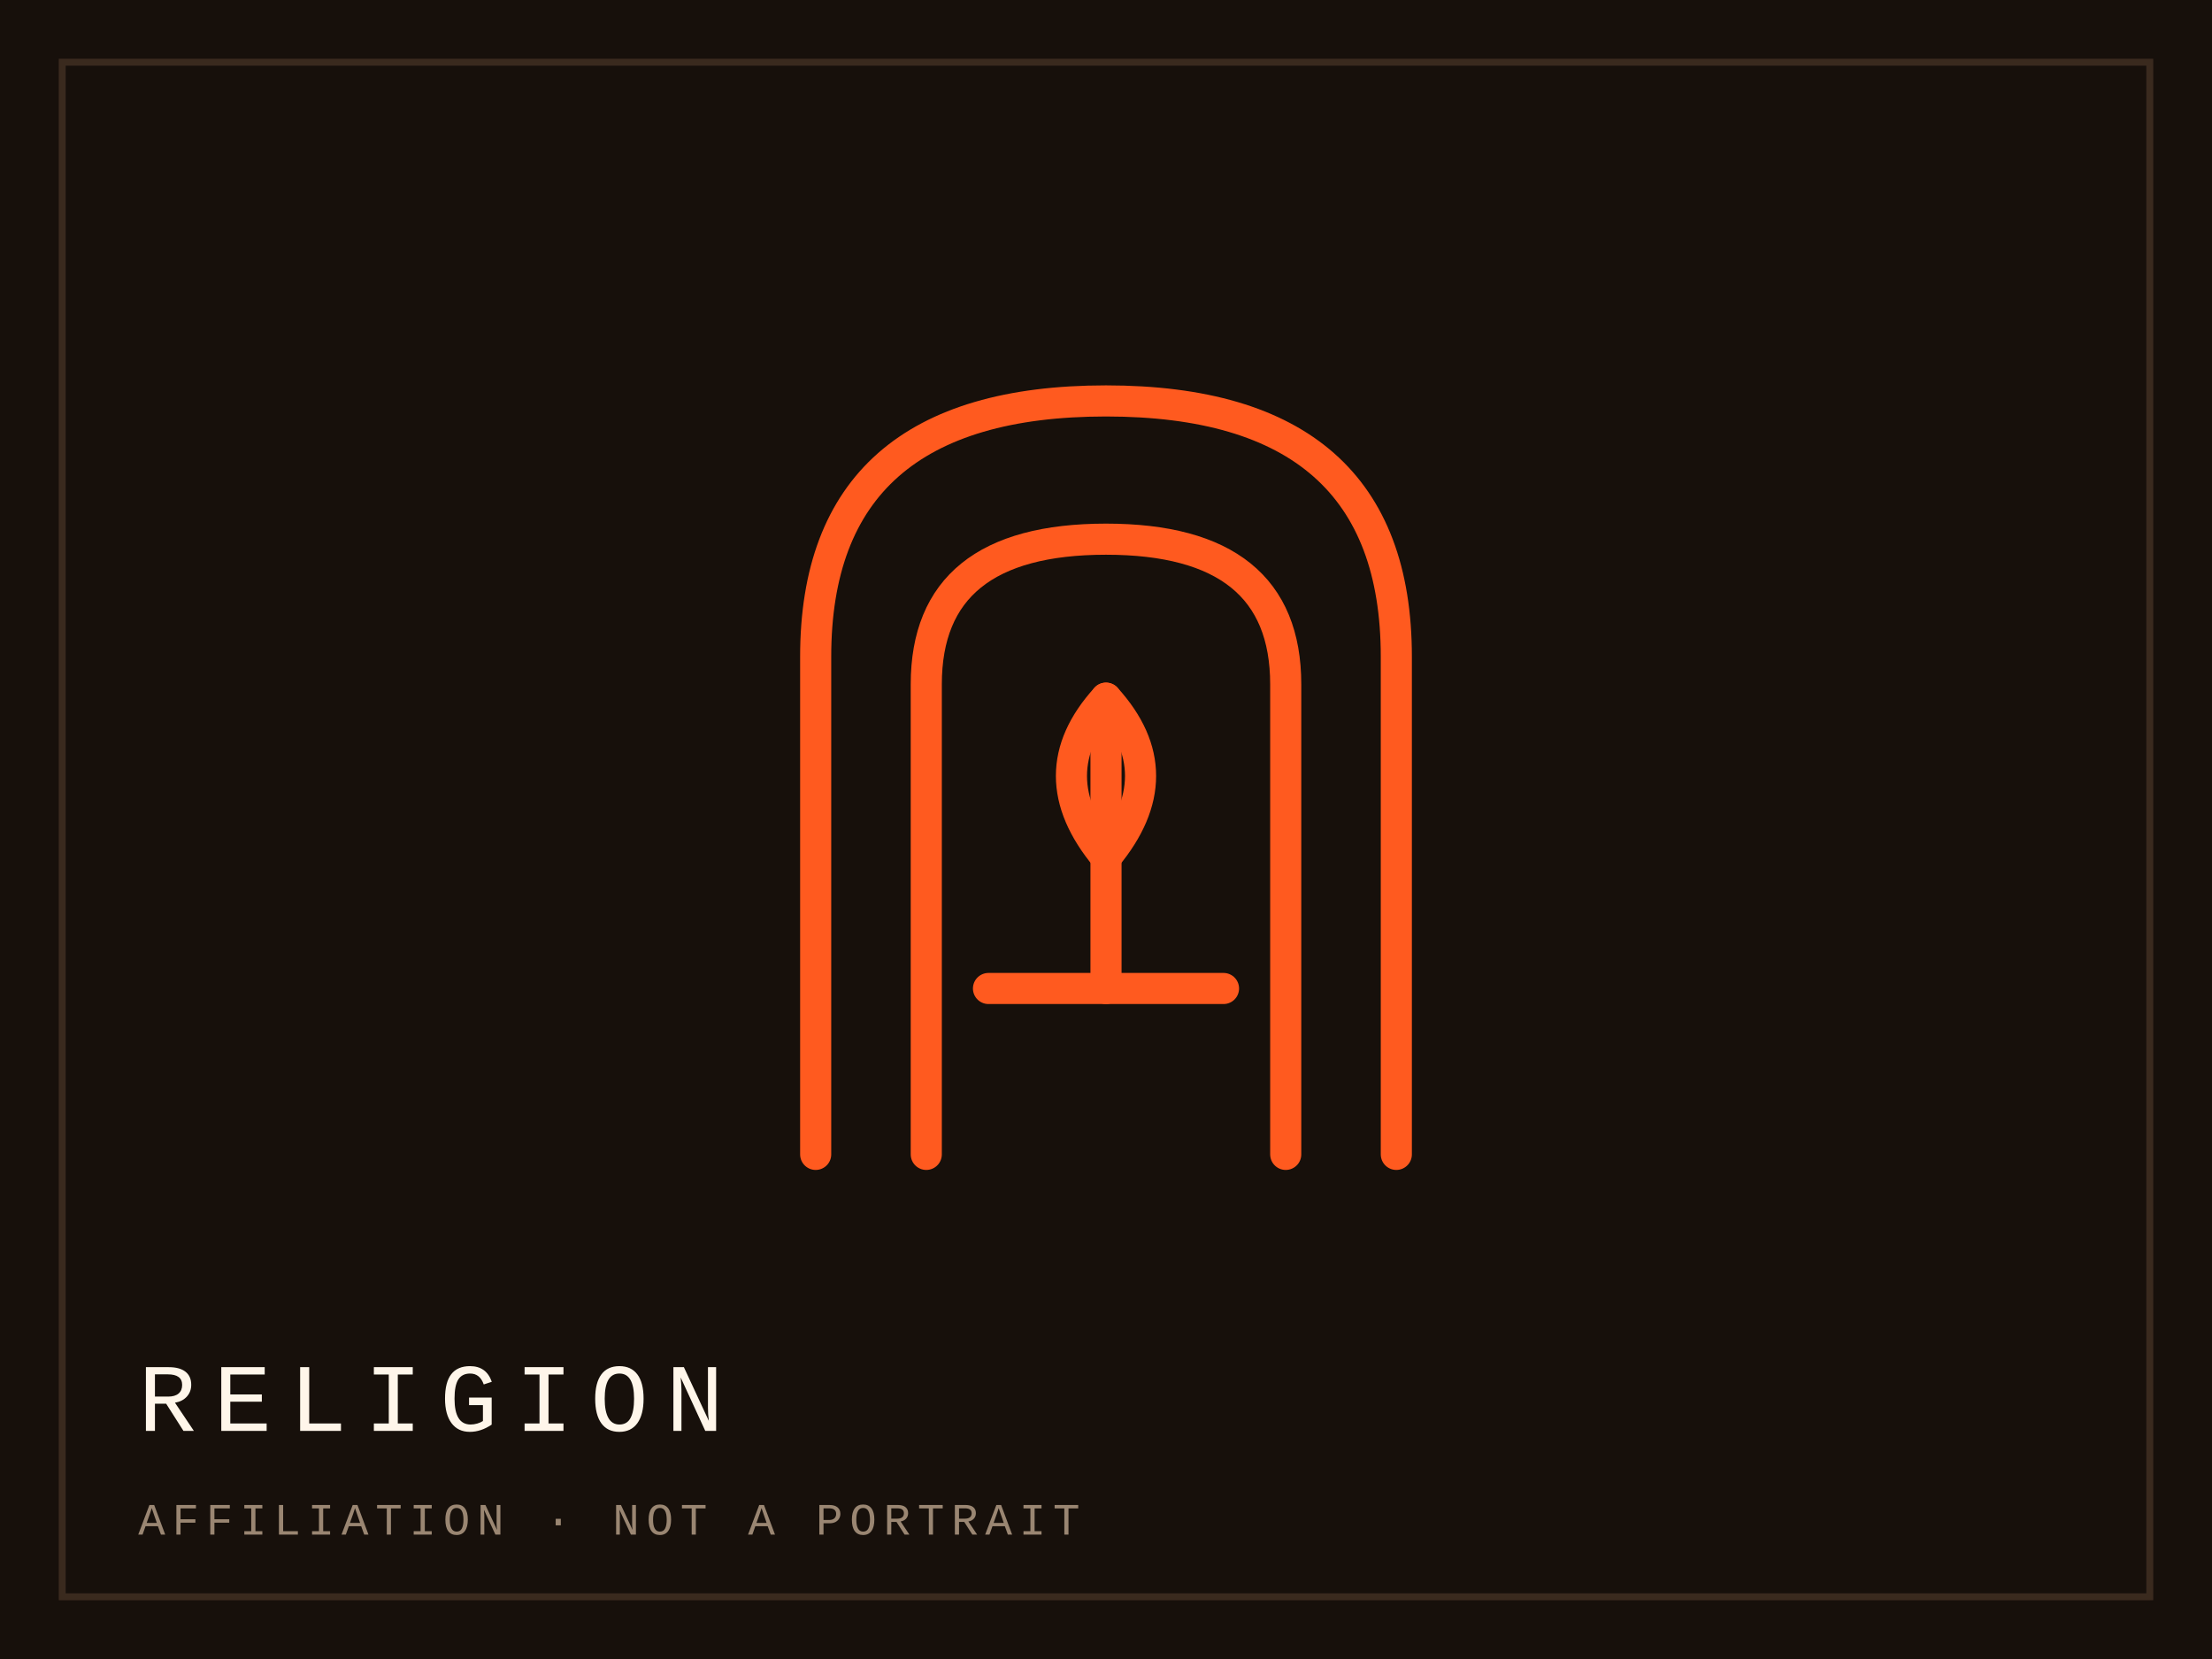
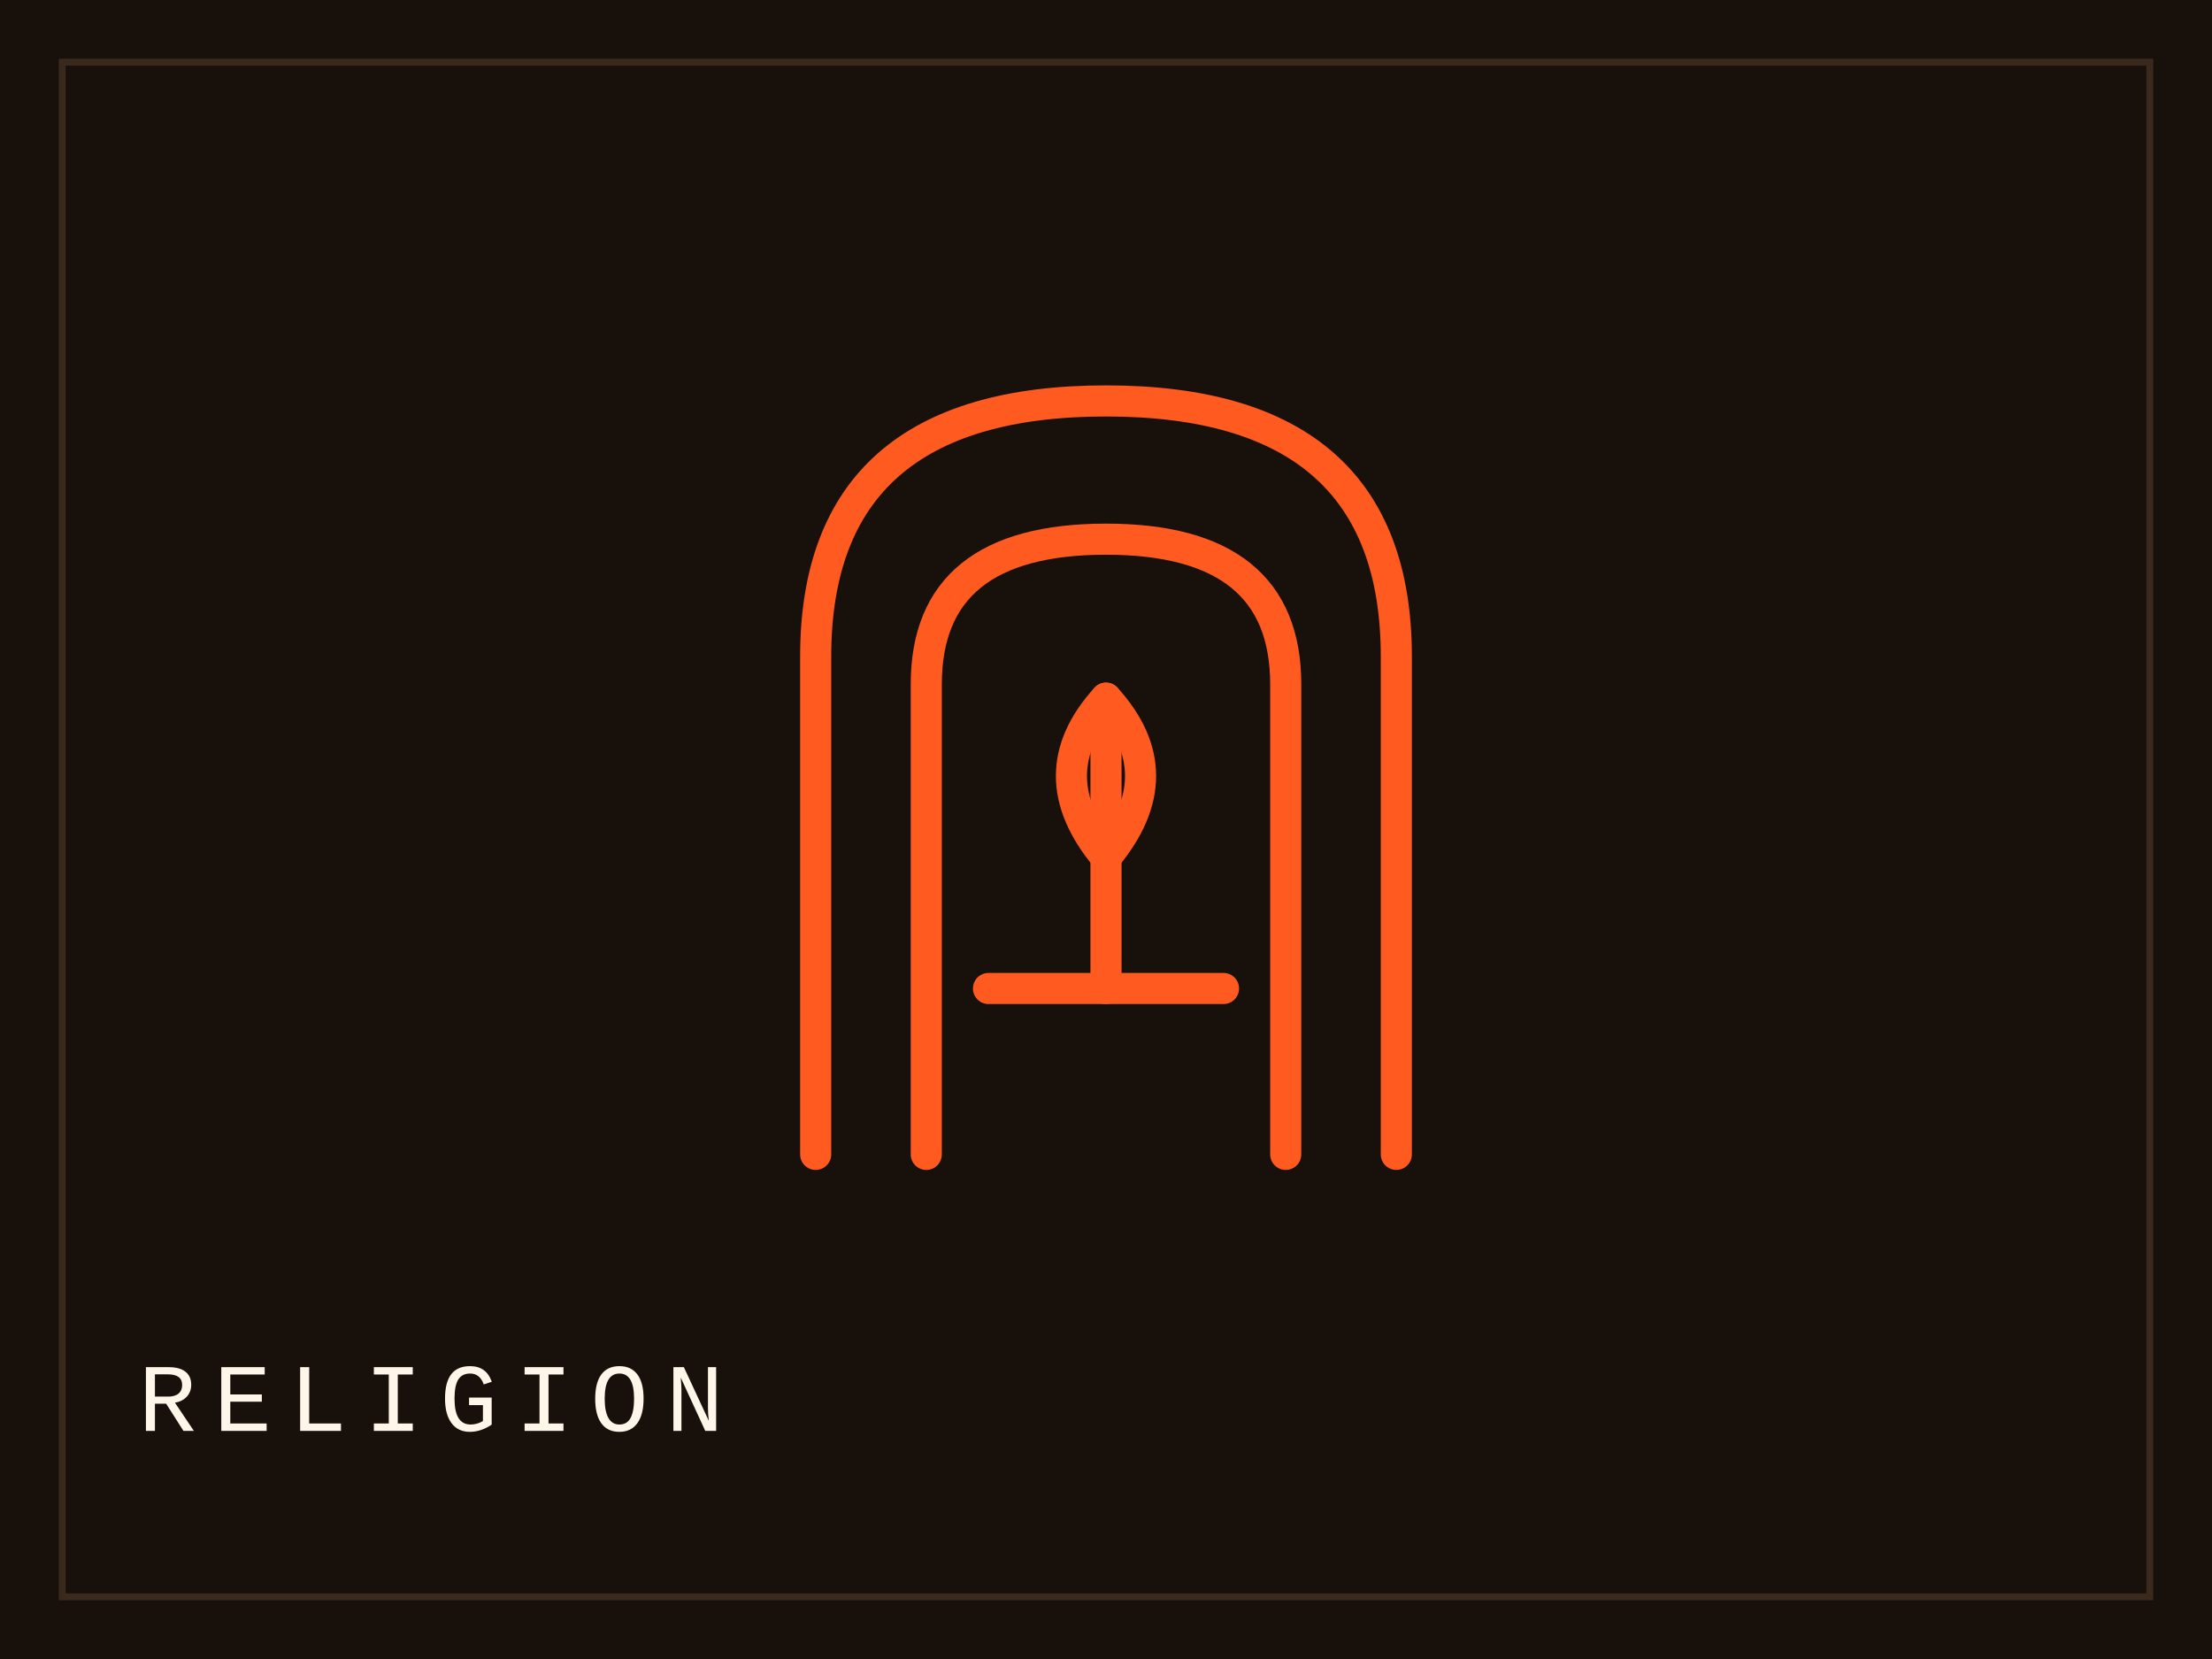
- <svg xmlns="http://www.w3.org/2000/svg" viewBox="0 0 640 480" role="img" aria-label="RELIGION affiliation mark">
+ <svg xmlns="http://www.w3.org/2000/svg" viewBox="0 0 640 480" role="img" aria-label="RELIGION mark">
  <rect width="640" height="480" fill="#17100b" />
  <rect x="18" y="18" width="604" height="444" fill="none" stroke="#3a2a1e" stroke-width="2" />
  <g fill="none" stroke="#ff5a1f" stroke-width="9" stroke-linecap="round" stroke-linejoin="round">
    <path d="M236 334 V190 Q236 116 320 116 Q404 116 404 190 V334" />
    <path d="M268 334 V198 Q268 156 320 156 Q372 156 372 198 V334" />
    <line x1="320" y1="202" x2="320" y2="286" />
    <path d="M320 202 Q340 224 320 248 Q300 224 320 202 Z" />
    <line x1="286" y1="286" x2="354" y2="286" />
  </g>
  <text x="40" y="414" fill="#fff6ea" font-family="'Courier New', monospace" font-size="28" letter-spacing="5">RELIGION</text>
-   <text x="40" y="444" fill="#9a8672" font-family="'Courier New', monospace" font-size="13" letter-spacing="2">AFFILIATION · NOT A PORTRAIT</text>
</svg>
